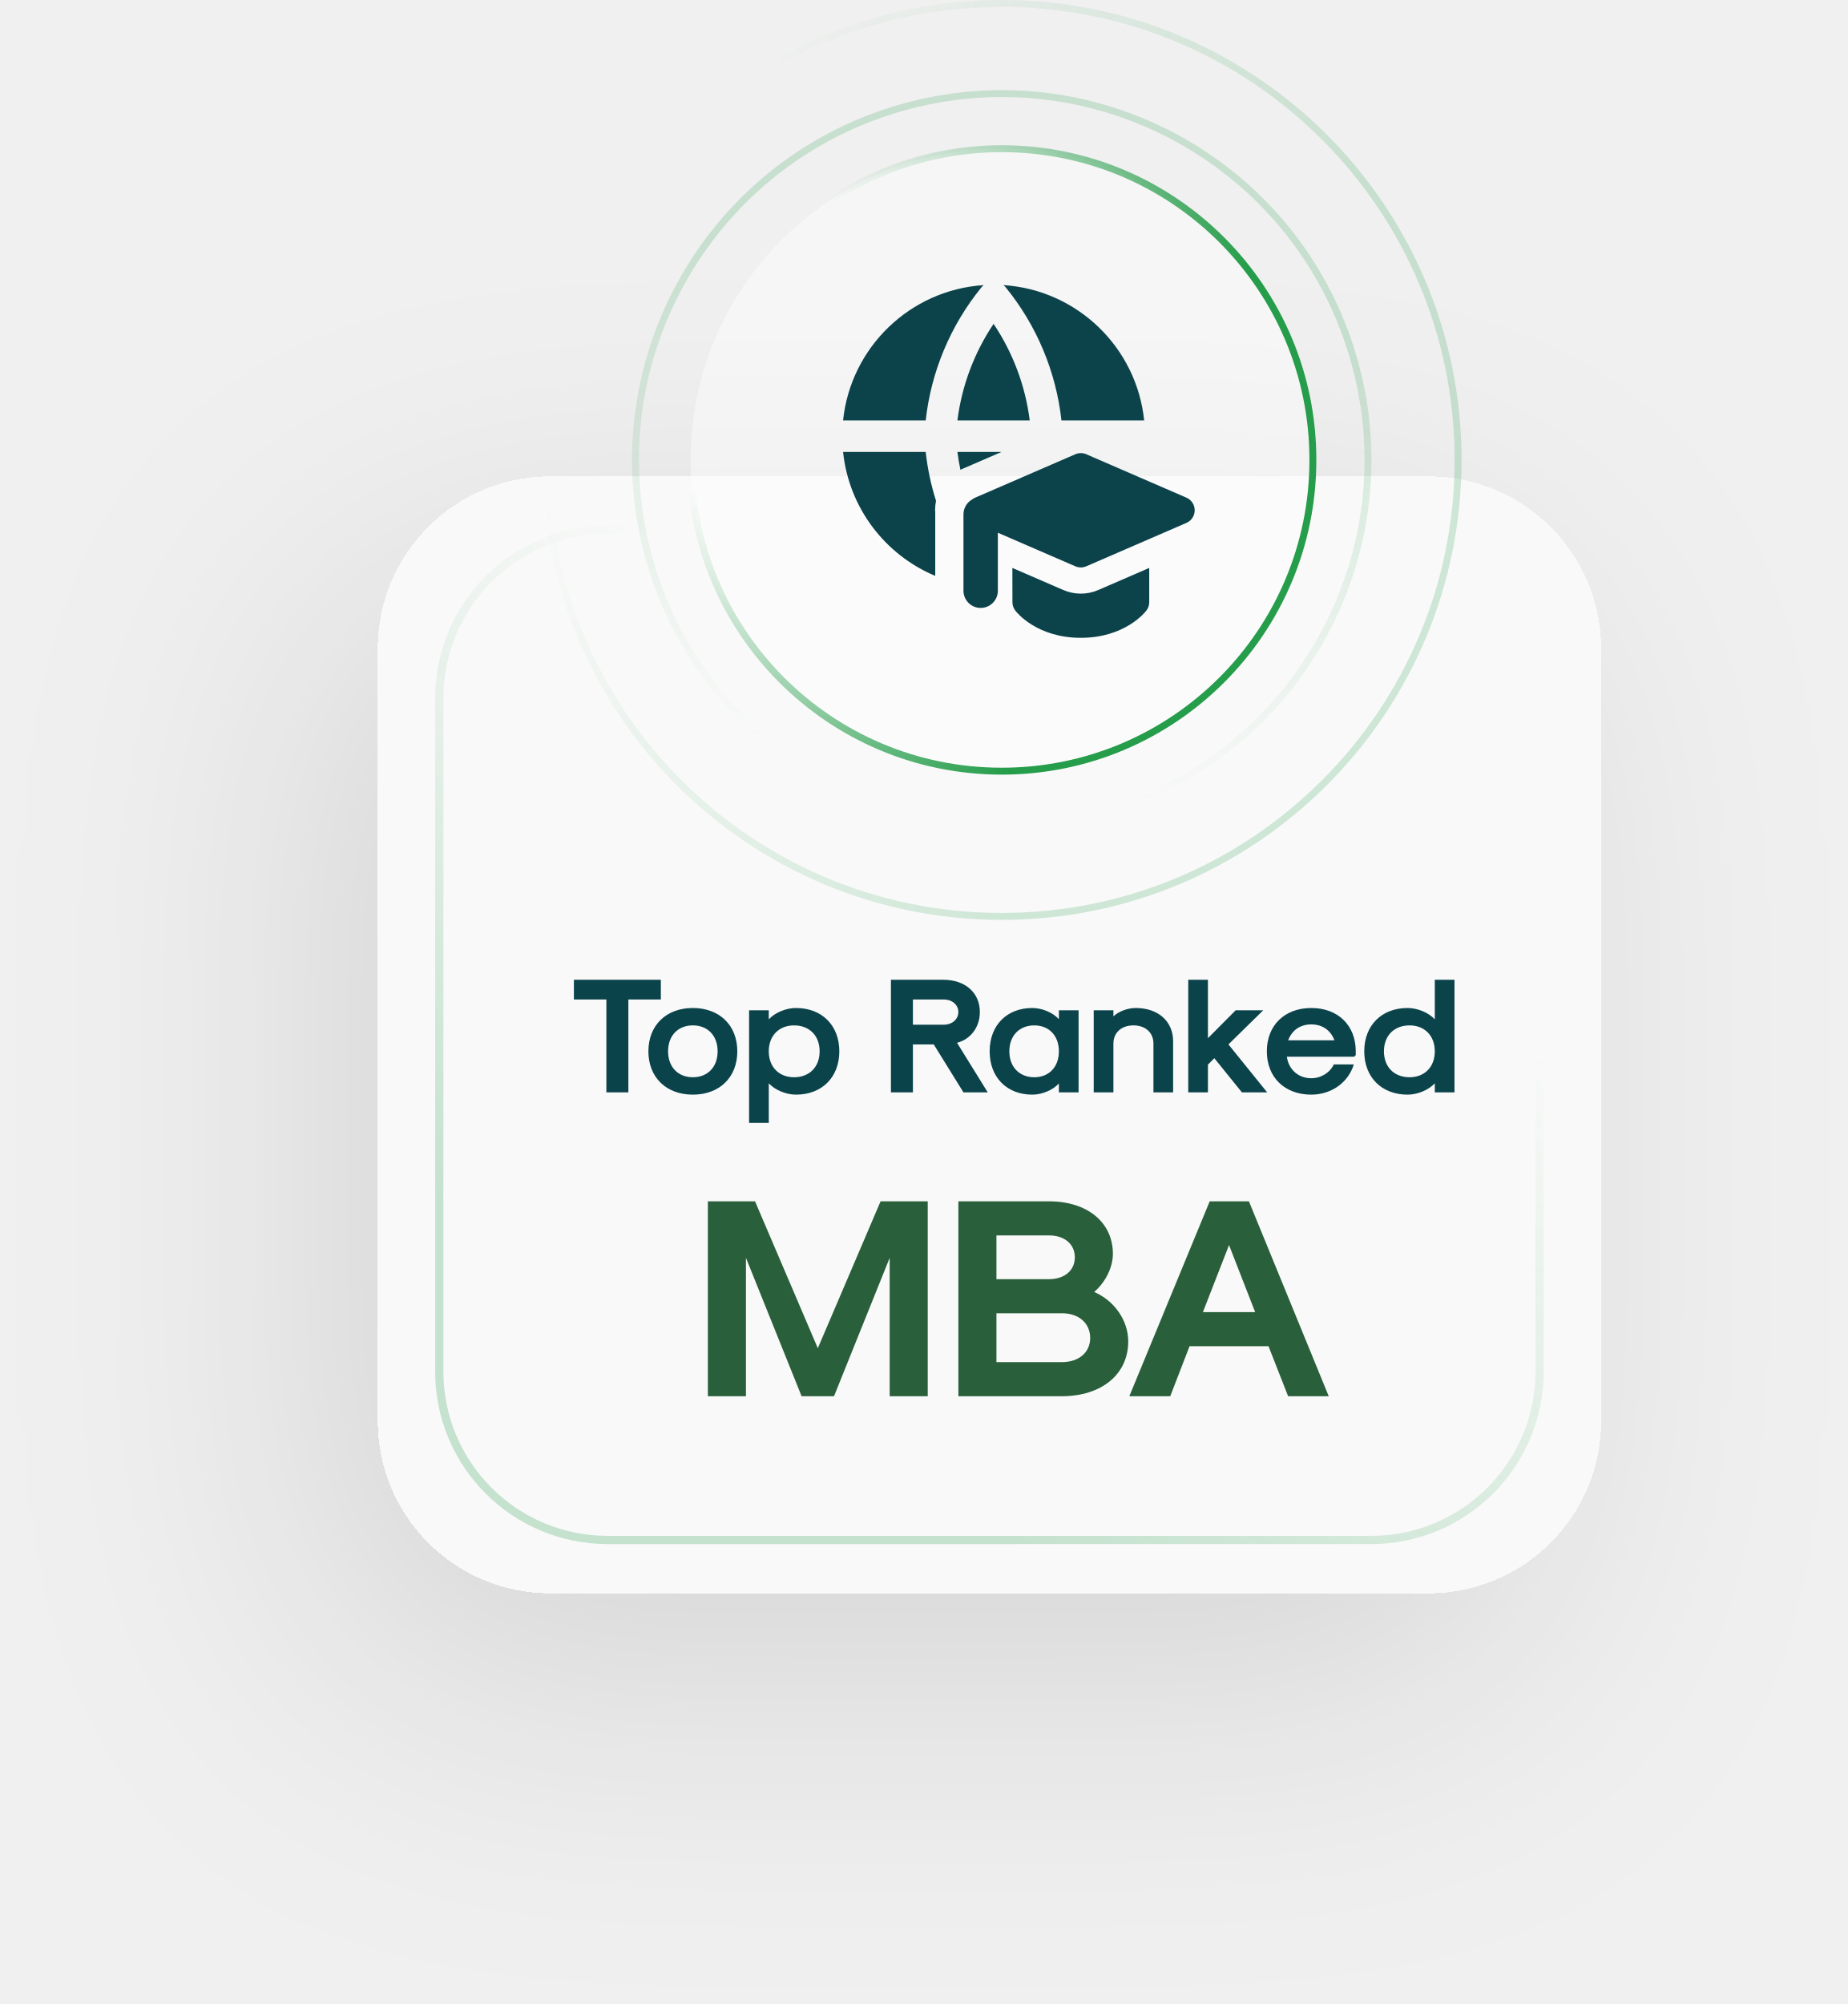
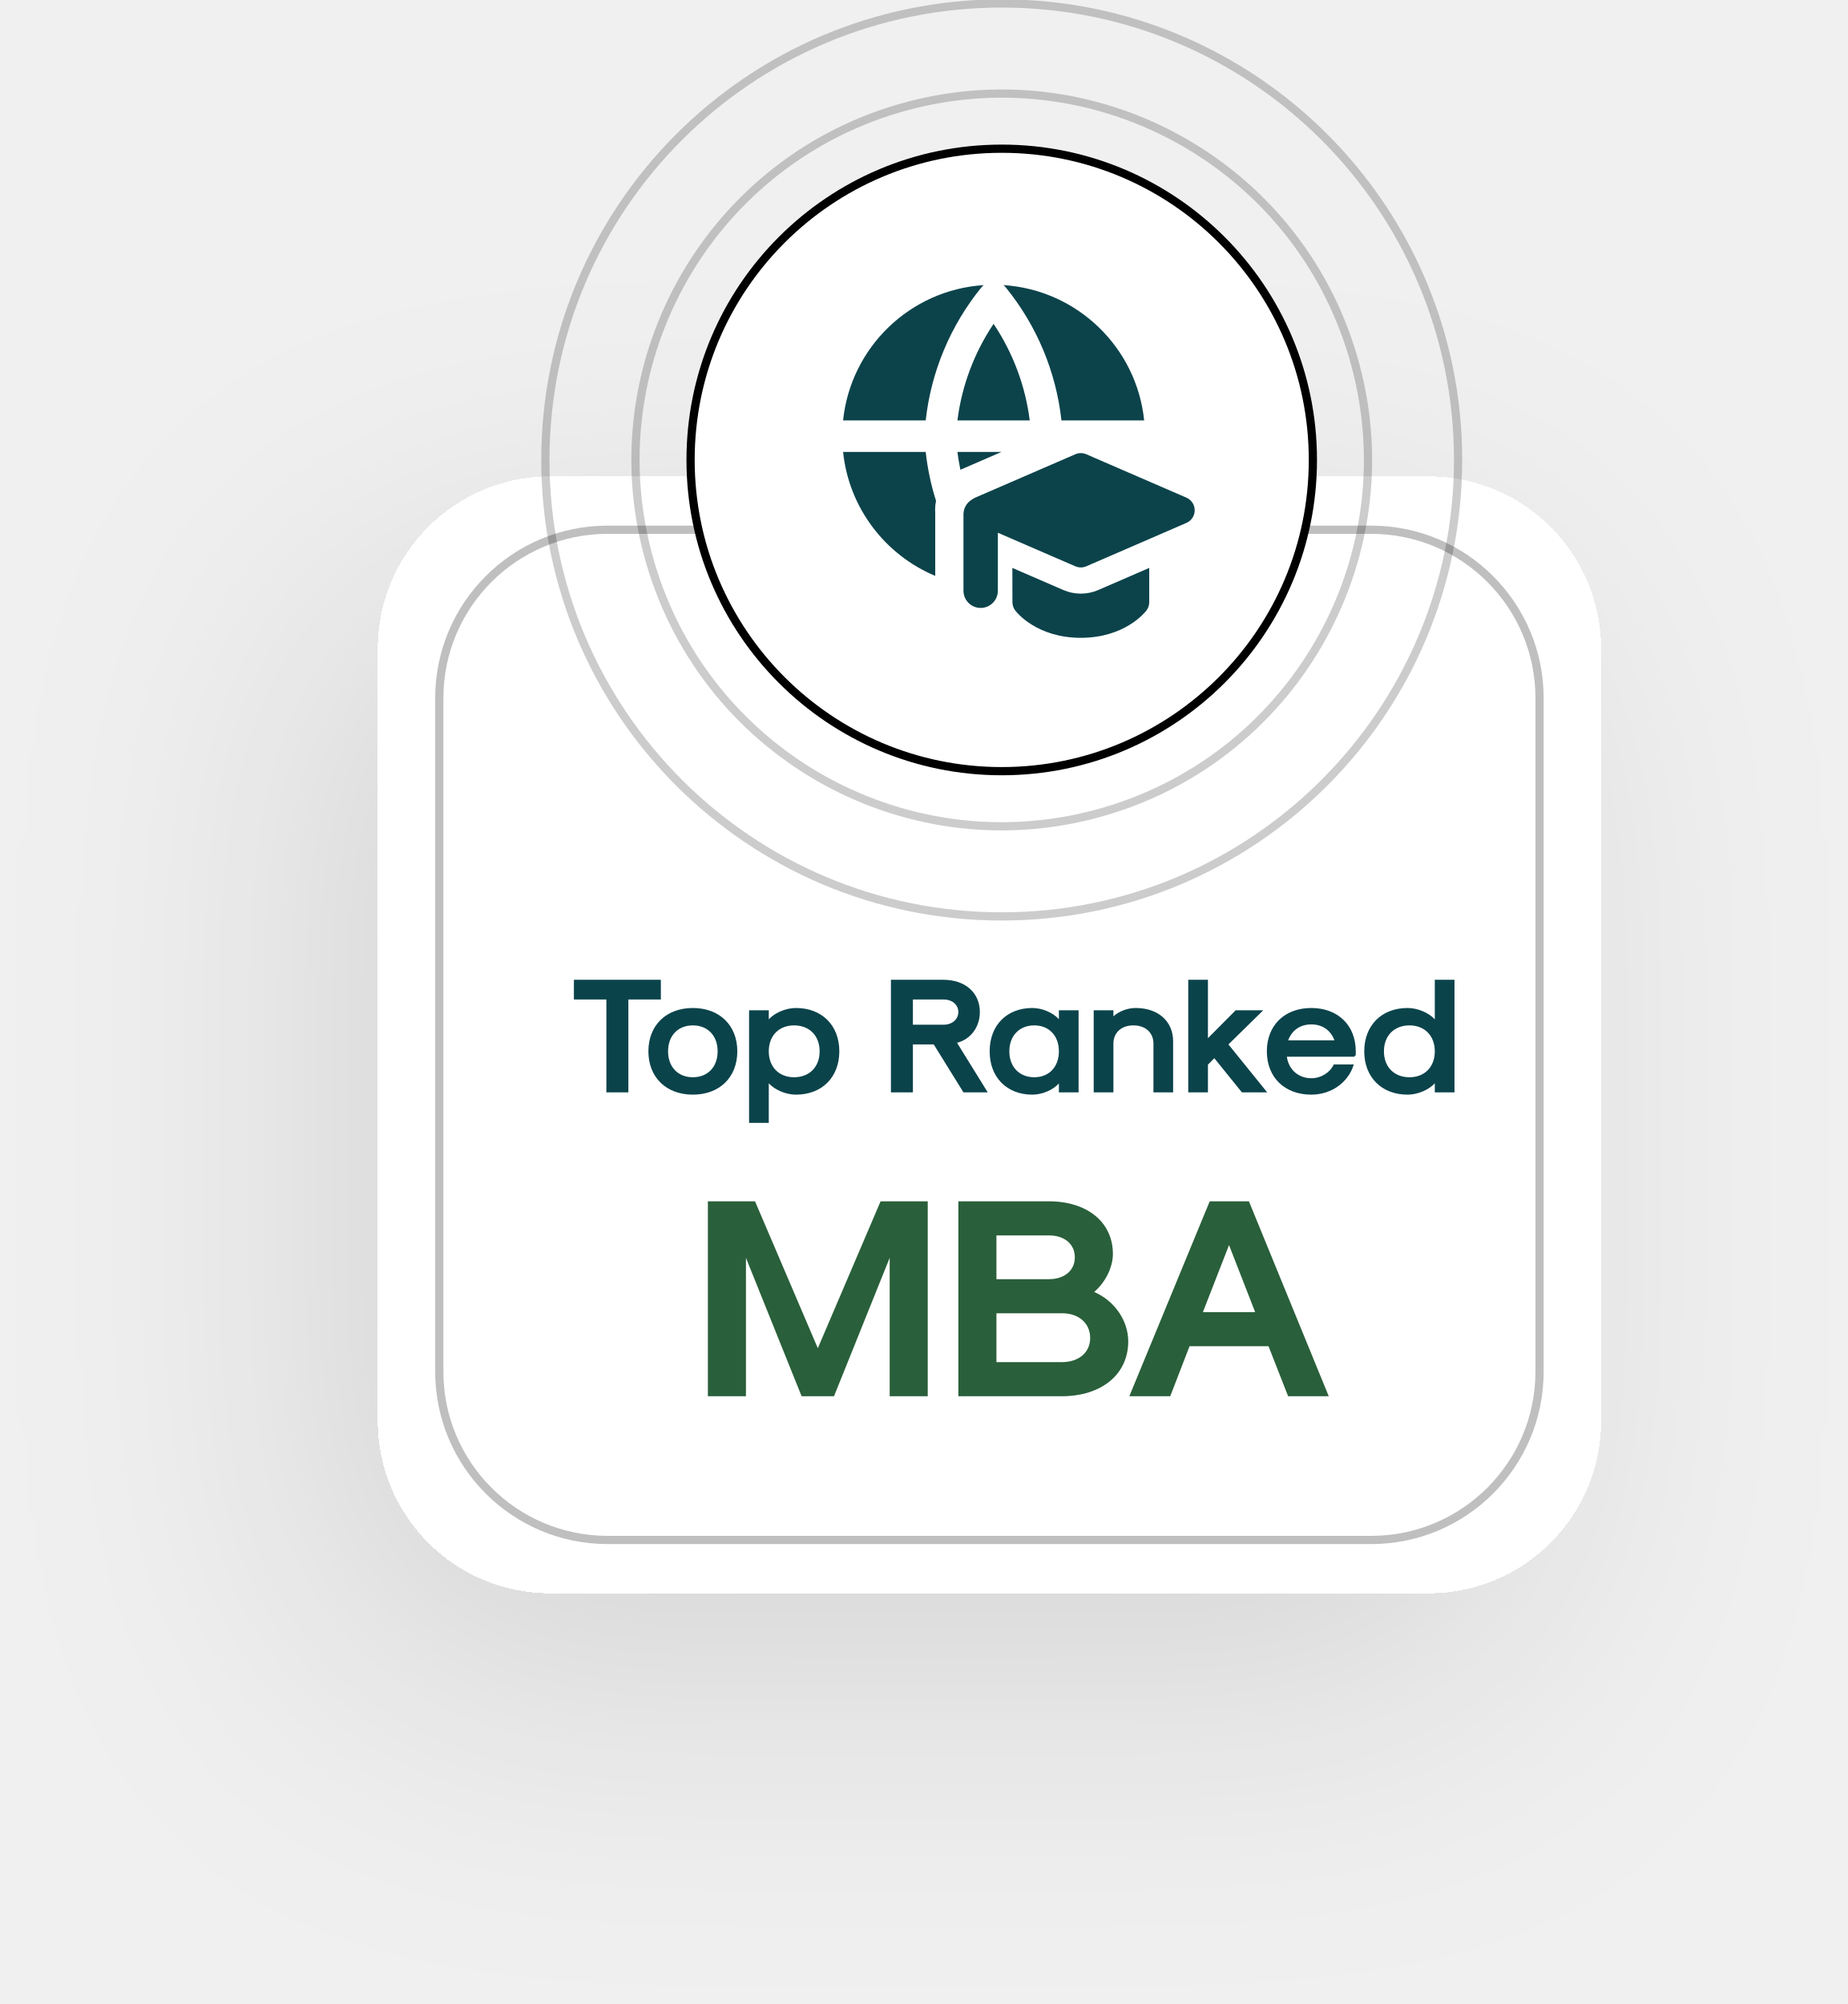
<svg xmlns="http://www.w3.org/2000/svg" width="225" height="244" viewBox="0 0 225 244" fill="none">
  <g filter="url(#filter0_bd_440_3055)">
-     <rect x="46" y="58" width="149" height="136" rx="21" fill="white" fill-opacity="0.63" shape-rendering="crispEdges" />
+     <rect x="46" y="58" width="149" height="136" rx="21" fill="white" fillOpacity="0.63" shape-rendering="crispEdges" />
  </g>
  <rect x="53.5" y="64.5" width="134" height="123" rx="20.5" stroke="url(#paint0_linear_440_3055)" stroke-opacity="0.25" />
-   <circle cx="122" cy="56" r="55.579" stroke="url(#paint1_linear_440_3055)" stroke-opacity="0.2" stroke-width="0.842" />
-   <circle cx="122" cy="56" r="44.596" transform="rotate(-106.389 122 56.0001)" stroke="url(#paint2_linear_440_3055)" stroke-opacity="0.2" stroke-width="0.842" />
-   <circle cx="121.999" cy="56" r="37.895" fill="white" fill-opacity="0.41" stroke="url(#paint3_linear_440_3055)" stroke-width="0.842" />
-   <path fill-rule="evenodd" clip-rule="evenodd" d="M102.678 51.19C103.596 42.306 110.825 35.294 119.805 34.714C119.7 34.798 119.604 34.893 119.518 34.999C115.742 39.643 113.395 45.267 112.739 51.19H102.678ZM113.886 62.057C113.886 62.192 113.891 62.326 113.901 62.459V70.119C107.814 67.571 103.384 61.851 102.678 55.026H112.739C112.963 57.053 113.386 59.045 113.996 60.975C113.924 61.327 113.886 61.689 113.886 62.057ZM116.602 55.026H121.974L117.122 57.128C117.07 57.151 117.018 57.174 116.967 57.199C116.816 56.481 116.694 55.756 116.602 55.026ZM139.346 51.19H129.273C128.617 45.267 126.27 39.643 122.494 34.999C122.408 34.893 122.311 34.797 122.206 34.713C131.192 35.288 138.427 42.301 139.346 51.19ZM116.602 51.19H125.41C124.877 46.979 123.368 42.953 121.006 39.432C118.644 42.953 117.135 46.979 116.602 51.19ZM132.296 55.307C131.871 55.123 131.389 55.123 130.964 55.307L118.768 60.592C118.639 60.647 118.52 60.718 118.412 60.801C117.772 61.16 117.339 61.844 117.339 62.63V71.925C117.339 73.082 118.277 74.02 119.434 74.02C120.591 74.02 121.528 73.082 121.528 71.925V64.863L130.964 68.951C131.389 69.135 131.871 69.135 132.296 68.951L144.492 63.667C145.105 63.401 145.501 62.797 145.501 62.129C145.501 61.461 145.105 60.857 144.492 60.592L132.296 55.307ZM123.294 69.148L129.506 71.84C130.86 72.427 132.397 72.427 133.752 71.84L139.963 69.148L139.964 73.318C139.964 73.684 139.845 74.04 139.623 74.332L138.29 73.32C139.623 74.332 139.622 74.334 139.622 74.334L139.621 74.335L139.618 74.338L139.612 74.346L139.599 74.363L139.562 74.409C139.533 74.445 139.495 74.49 139.448 74.543C139.354 74.649 139.224 74.788 139.056 74.948C138.72 75.269 138.229 75.677 137.573 76.079C136.251 76.891 134.286 77.659 131.628 77.659C128.971 77.659 127.008 76.891 125.687 76.078C125.032 75.675 124.543 75.267 124.208 74.946C124.04 74.785 123.91 74.646 123.816 74.54C123.77 74.487 123.732 74.442 123.703 74.406L123.666 74.36L123.652 74.343L123.647 74.335L123.644 74.332L123.643 74.33C123.643 74.33 123.642 74.329 124.978 73.319L123.642 74.329C123.423 74.039 123.304 73.686 123.303 73.322L123.294 69.148Z" fill="#0C434B" />
+   <circle cx="122" cy="56" r="55.579" stroke="url(#paint1_linear_440_3055)" stroke-opacity="0.2" strokeWidth="0.842" />
+   <circle cx="122" cy="56" r="44.596" transform="rotate(-106.389 122 56.0001)" stroke="url(#paint2_linear_440_3055)" stroke-opacity="0.2" strokeWidth="0.842" />
+   <circle cx="121.999" cy="56" r="37.895" fill="white" fillOpacity="0.41" stroke="url(#paint3_linear_440_3055)" strokeWidth="0.842" />
+   <path fillRule="evenodd" clipRule="evenodd" d="M102.678 51.19C103.596 42.306 110.825 35.294 119.805 34.714C119.7 34.798 119.604 34.893 119.518 34.999C115.742 39.643 113.395 45.267 112.739 51.19H102.678ZM113.886 62.057C113.886 62.192 113.891 62.326 113.901 62.459V70.119C107.814 67.571 103.384 61.851 102.678 55.026H112.739C112.963 57.053 113.386 59.045 113.996 60.975C113.924 61.327 113.886 61.689 113.886 62.057ZM116.602 55.026H121.974L117.122 57.128C117.07 57.151 117.018 57.174 116.967 57.199C116.816 56.481 116.694 55.756 116.602 55.026ZM139.346 51.19H129.273C128.617 45.267 126.27 39.643 122.494 34.999C122.408 34.893 122.311 34.797 122.206 34.713C131.192 35.288 138.427 42.301 139.346 51.19ZM116.602 51.19H125.41C124.877 46.979 123.368 42.953 121.006 39.432C118.644 42.953 117.135 46.979 116.602 51.19ZM132.296 55.307C131.871 55.123 131.389 55.123 130.964 55.307L118.768 60.592C118.639 60.647 118.52 60.718 118.412 60.801C117.772 61.16 117.339 61.844 117.339 62.63V71.925C117.339 73.082 118.277 74.02 119.434 74.02C120.591 74.02 121.528 73.082 121.528 71.925V64.863L130.964 68.951C131.389 69.135 131.871 69.135 132.296 68.951L144.492 63.667C145.105 63.401 145.501 62.797 145.501 62.129C145.501 61.461 145.105 60.857 144.492 60.592L132.296 55.307ZM123.294 69.148L129.506 71.84C130.86 72.427 132.397 72.427 133.752 71.84L139.963 69.148L139.964 73.318C139.964 73.684 139.845 74.04 139.623 74.332L138.29 73.32C139.623 74.332 139.622 74.334 139.622 74.334L139.621 74.335L139.618 74.338L139.612 74.346L139.599 74.363L139.562 74.409C139.533 74.445 139.495 74.49 139.448 74.543C139.354 74.649 139.224 74.788 139.056 74.948C138.72 75.269 138.229 75.677 137.573 76.079C136.251 76.891 134.286 77.659 131.628 77.659C128.971 77.659 127.008 76.891 125.687 76.078C125.032 75.675 124.543 75.267 124.208 74.946C124.04 74.785 123.91 74.646 123.816 74.54C123.77 74.487 123.732 74.442 123.703 74.406L123.666 74.36L123.652 74.343L123.647 74.335L123.644 74.332L123.643 74.33C123.643 74.33 123.642 74.329 124.978 73.319L123.642 74.329C123.423 74.039 123.304 73.686 123.303 73.322L123.294 69.148Z" fill="#0C434B" />
  <path d="M73.85 133V121.691H69.894V119.293H80.484V121.691H76.528V133H73.85ZM84.382 133.28C81.125 133.28 78.967 131.162 78.967 128.005C78.967 124.848 81.125 122.73 84.382 122.73C87.638 122.73 89.796 124.848 89.796 128.005C89.796 131.162 87.638 133.28 84.382 133.28ZM84.382 131.162C86.2 131.162 87.399 129.903 87.399 128.005C87.399 126.106 86.2 124.848 84.382 124.848C82.563 124.848 81.364 126.106 81.364 128.005C81.364 129.903 82.563 131.162 84.382 131.162ZM96.945 122.73C100.102 122.73 102.22 124.848 102.22 128.005C102.22 131.162 100.102 133.28 96.945 133.28C95.726 133.28 94.387 132.72 93.628 131.901V136.717H91.23V123.009H93.628V124.108C94.387 123.289 95.726 122.73 96.945 122.73ZM96.705 124.848C94.867 124.848 93.628 126.106 93.628 128.005C93.628 129.903 94.867 131.162 96.705 131.162C98.583 131.162 99.822 129.903 99.822 128.005C99.822 126.106 98.583 124.848 96.705 124.848ZM108.505 133V119.293H114.879C117.556 119.293 119.335 120.871 119.335 123.229C119.335 125.047 118.216 126.546 116.557 126.966L120.294 133H117.336L113.72 127.165H111.182V133H108.505ZM111.182 124.768H114.879C116.098 124.768 116.717 123.988 116.717 123.229C116.717 122.45 116.098 121.691 114.879 121.691H111.182V124.768ZM125.724 133.28C122.607 133.28 120.529 131.162 120.529 128.005C120.529 124.848 122.607 122.73 125.724 122.73C126.903 122.73 128.202 123.269 128.961 124.088V123.009H131.359V133H128.961V131.921C128.202 132.74 126.903 133.28 125.724 133.28ZM125.964 131.162C127.762 131.162 128.961 129.903 128.961 128.005C128.961 126.106 127.762 124.848 125.964 124.848C124.146 124.848 122.927 126.106 122.927 128.005C122.927 129.903 124.146 131.162 125.964 131.162ZM133.202 133V123.009H135.6V123.749C136.26 123.129 137.339 122.73 138.318 122.73C141.055 122.73 142.873 124.348 142.873 126.786V133H140.476V127.066C140.476 125.727 139.497 124.848 138.038 124.848C136.579 124.848 135.6 125.727 135.6 127.066V133H133.202ZM144.715 133V119.293H147.113V126.406L150.49 123.009H153.847L149.61 127.165L154.326 133H151.249L147.892 128.844L147.113 129.623V133H144.715ZM159.701 133.28C156.445 133.28 154.287 131.162 154.287 128.005C154.287 124.848 156.445 122.73 159.701 122.73C162.958 122.73 165.116 124.848 165.116 128.005V128.464L164.917 128.664H156.724C156.944 130.243 158.143 131.282 159.701 131.282C160.88 131.282 161.979 130.602 162.439 129.603H164.877C164.217 131.801 162.139 133.28 159.701 133.28ZM156.884 126.666H162.519C162.059 125.427 161.04 124.728 159.701 124.728C158.363 124.728 157.344 125.427 156.884 126.666ZM171.425 133.28C168.268 133.28 166.15 131.162 166.15 128.005C166.15 124.848 168.268 122.73 171.425 122.73C172.644 122.73 173.983 123.289 174.742 124.108V119.293H177.14V133H174.742V131.901C173.983 132.72 172.644 133.28 171.425 133.28ZM171.665 131.162C173.504 131.162 174.742 129.903 174.742 128.005C174.742 126.106 173.504 124.848 171.665 124.848C169.787 124.848 168.548 126.106 168.548 128.005C168.548 129.903 169.787 131.162 171.665 131.162Z" fill="#0B434B" />
  <path d="M86.212 170V146.268H91.955L99.6 164.153L107.246 146.268H112.988V170H108.353V153.152L101.572 170H97.628L90.848 153.152V170H86.212ZM116.719 170V146.268H127.755C132.425 146.268 135.538 148.828 135.538 152.668C135.538 154.294 134.639 156.128 133.255 157.304C135.746 158.376 137.406 160.798 137.406 163.323C137.406 167.336 134.155 170 129.311 170H116.719ZM121.354 155.747H127.755C129.657 155.747 130.903 154.675 130.903 153.083C130.903 151.492 129.657 150.419 127.755 150.419H121.354V155.747ZM121.354 165.849H129.311C131.387 165.849 132.771 164.672 132.771 162.908C132.771 161.109 131.387 159.898 129.346 159.898H121.354V165.849ZM156.878 170L154.491 163.911H144.873L142.521 170H137.539L147.329 146.268H152.104L161.825 170H156.878ZM146.499 159.76H152.865L149.682 151.596L146.499 159.76Z" fill="#295F3A" />
  <defs>
-     <filter id="filter0_bd_440_3055" x="0.8" y="32.8" width="223.4" height="210.4" filterUnits="userSpaceOnUse" color-interpolation-filters="sRGB">
-       <feFlood flood-opacity="0" result="BackgroundImageFix" />
+     <filter id="filter0_bd_440_3055" x="0.8" y="32.8" width="223.4" height="210.4" filterUnits="userSpaceOnUse" colorInterpolationFilters="sRGB">
+       <feFlood floodOpacity="0" result="BackgroundImageFix" />
      <feGaussianBlur in="BackgroundImageFix" stdDeviation="4.326" />
      <feComposite in2="SourceAlpha" operator="in" result="effect1_backgroundBlur_440_3055" />
      <feColorMatrix in="SourceAlpha" type="matrix" values="0 0 0 0 0 0 0 0 0 0 0 0 0 0 0 0 0 0 127 0" result="hardAlpha" />
      <feOffset dx="-8" dy="12" />
      <feGaussianBlur stdDeviation="18.6" />
      <feComposite in2="hardAlpha" operator="out" />
      <feColorMatrix type="matrix" values="0 0 0 0 0 0 0 0 0 0 0 0 0 0 0 0 0 0 0.11 0" />
      <feBlend mode="normal" in2="effect1_backgroundBlur_440_3055" result="effect2_dropShadow_440_3055" />
      <feBlend mode="normal" in="SourceGraphic" in2="effect2_dropShadow_440_3055" result="shape" />
    </filter>
    <linearGradient id="paint0_linear_440_3055" x1="76" y1="161.5" x2="120" y2="88" gradientUnits="userSpaceOnUse">
-       <stop stop-color="#259D4A" />
-       <stop offset="1" stop-color="#259D4A" stop-opacity="0" />
+       <stop stopColor="#259D4A" />
+       <stop offset="1" stopColor="#259D4A" stopopacityy="0" />
    </linearGradient>
    <linearGradient id="paint1_linear_440_3055" x1="166.308" y1="20.923" x2="101.077" y2="-10.461" gradientUnits="userSpaceOnUse">
-       <stop stop-color="#259D4A" />
-       <stop offset="1" stop-color="#259D4A" stop-opacity="0" />
+       <stop stopColor="#259D4A" />
+       <stop offset="1" stopColor="#259D4A" stopopacityy="0" />
    </linearGradient>
    <linearGradient id="paint2_linear_440_3055" x1="157.618" y1="27.802" x2="105.181" y2="2.573" gradientUnits="userSpaceOnUse">
-       <stop stop-color="#259D4A" />
-       <stop offset="1" stop-color="#259D4A" stop-opacity="0" />
+       <stop stopColor="#259D4A" />
+       <stop offset="1" stopColor="#259D4A" stopopacityy="0" />
    </linearGradient>
    <linearGradient id="paint3_linear_440_3055" x1="152.315" y1="32" x2="107.684" y2="10.527" gradientUnits="userSpaceOnUse">
-       <stop stop-color="#259D4A" />
-       <stop offset="1" stop-color="#259D4A" stop-opacity="0" />
+       <stop stopColor="#259D4A" />
+       <stop offset="1" stopColor="#259D4A" stopopacityy="0" />
    </linearGradient>
  </defs>
</svg>
